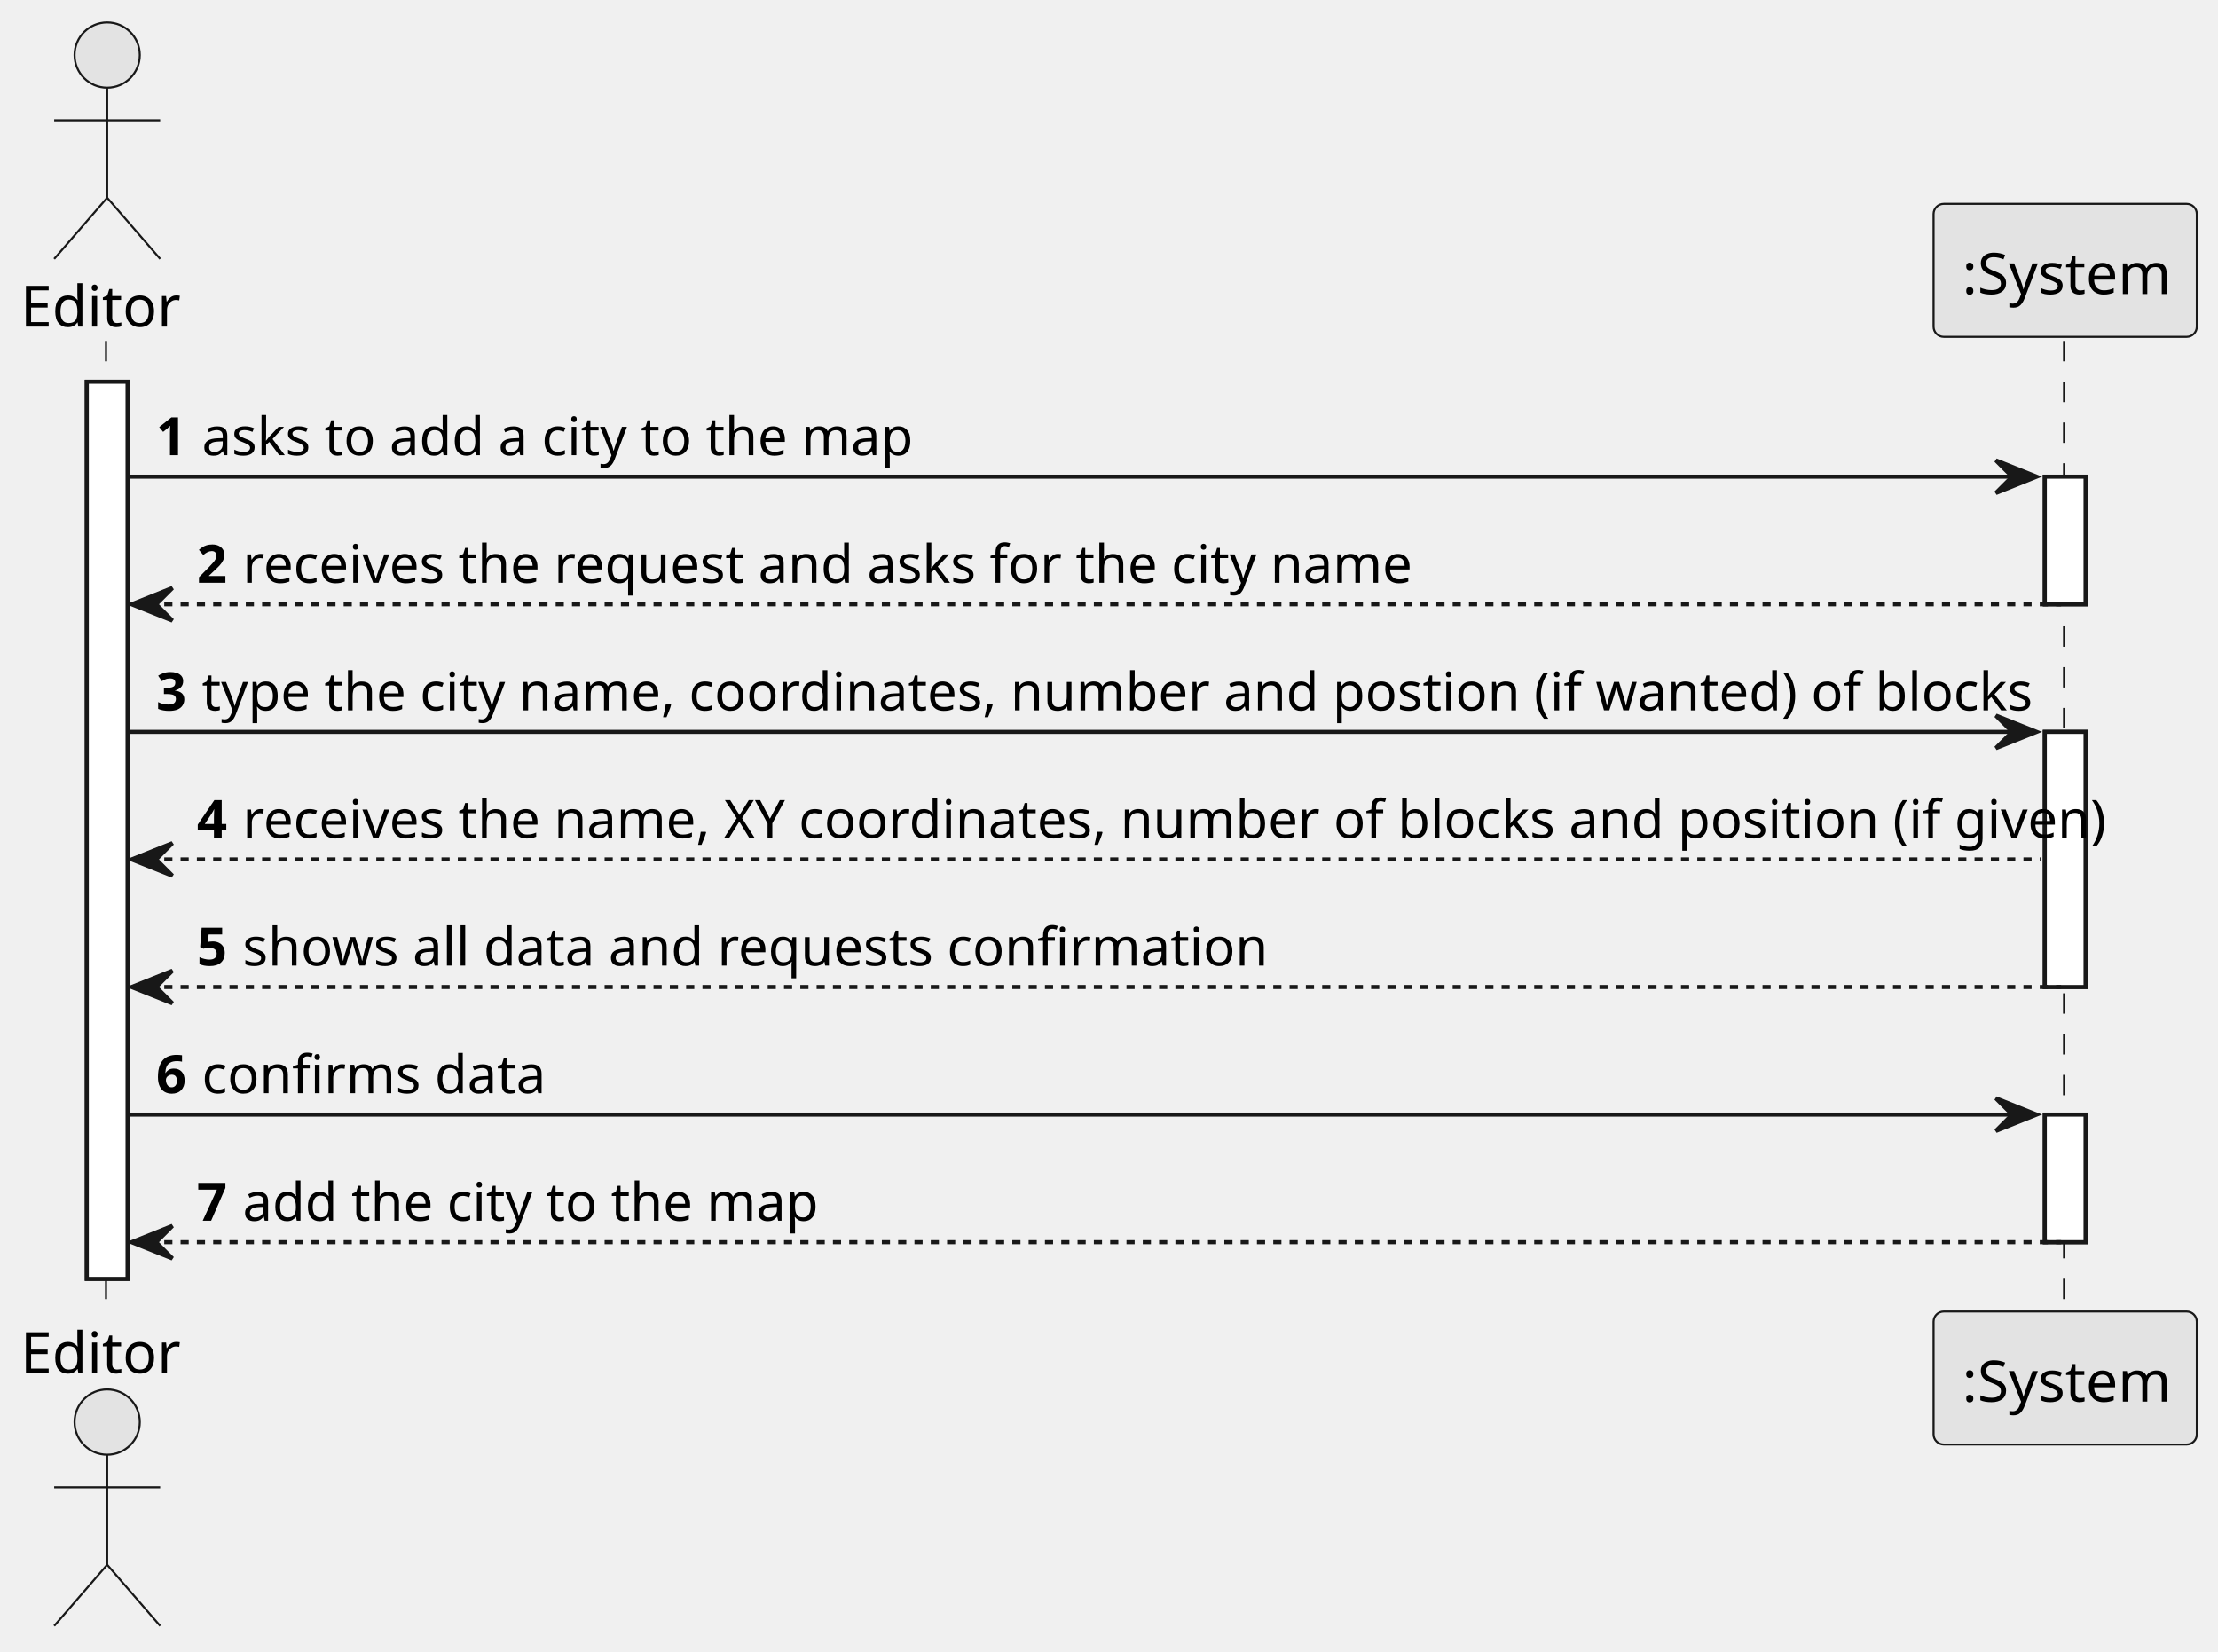
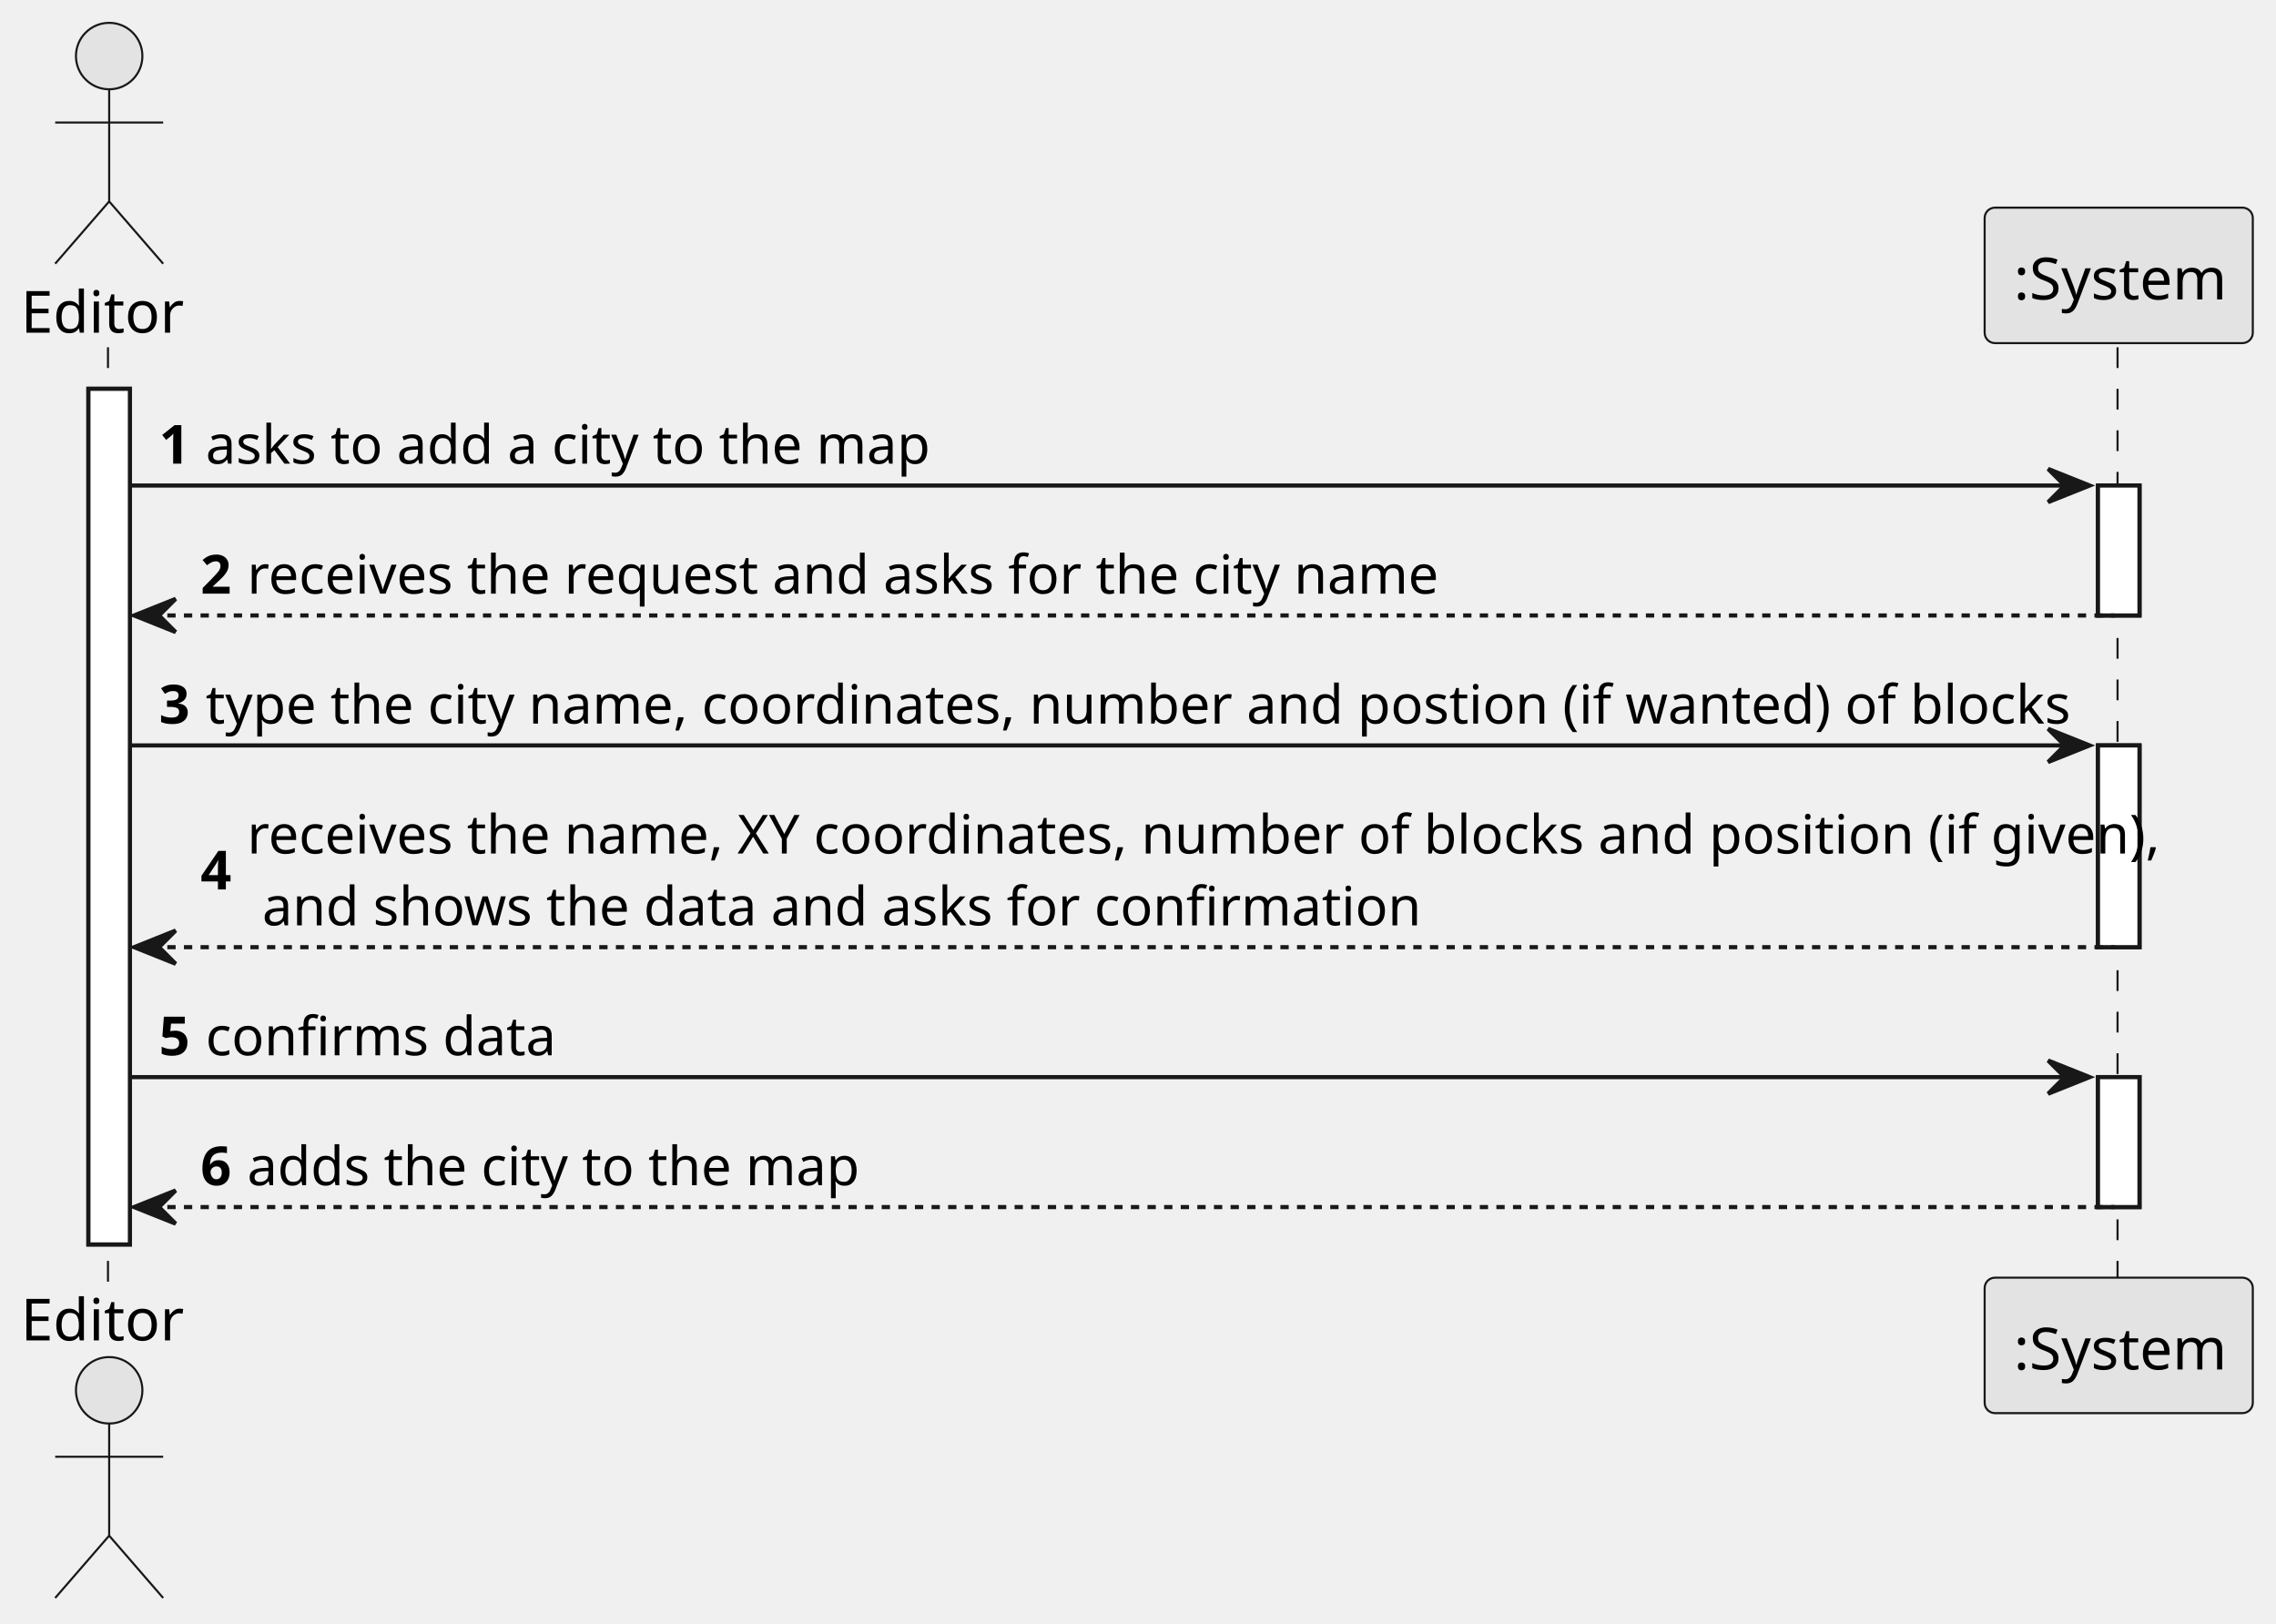
- <svg xmlns="http://www.w3.org/2000/svg" contentStyleType="text/css" height="405px" preserveAspectRatio="none" style="width:544px;height:405px;background:#FFFFFF;" version="1.1" viewBox="0 0 544 405" width="544px" zoomAndPan="magnify">
+ <svg xmlns="http://www.w3.org/2000/svg" contentStyleType="text/css" height="391px" preserveAspectRatio="none" style="width:548px;height:391px;background:#FFFFFF;" version="1.1" viewBox="0 0 548 391" width="548px" zoomAndPan="magnify">
  <defs />
  <g>
-     <rect fill="#FFFFFF" height="220.037" style="stroke:#181818;stroke-width:1.0;" width="10" x="21.286" y="93.621" />
-     <rect fill="#FFFFFF" height="31.291" style="stroke:#181818;stroke-width:1.0;" width="10" x="501.521" y="116.912" />
-     <rect fill="#FFFFFF" height="62.582" style="stroke:#181818;stroke-width:1.0;" width="10" x="501.521" y="179.494" />
-     <rect fill="#FFFFFF" height="31.291" style="stroke:#181818;stroke-width:1.0;" width="10" x="501.521" y="273.367" />
-     <line style="stroke:#181818;stroke-width:0.5;stroke-dasharray:5.0,5.0;" x1="26" x2="26" y1="83.621" y2="322.658" />
-     <line style="stroke:#181818;stroke-width:0.5;stroke-dasharray:5.0,5.0;" x1="506.238" x2="506.238" y1="83.621" y2="322.658" />
+     <rect fill="#FFFFFF" height="206.037" style="stroke:#181818;stroke-width:1.0;" width="10" x="21.286" y="93.621" />
+     <rect fill="#FFFFFF" height="31.291" style="stroke:#181818;stroke-width:1.0;" width="10" x="505.133" y="116.912" />
+     <rect fill="#FFFFFF" height="48.582" style="stroke:#181818;stroke-width:1.0;" width="10" x="505.133" y="179.494" />
+     <rect fill="#FFFFFF" height="31.291" style="stroke:#181818;stroke-width:1.0;" width="10" x="505.133" y="259.367" />
+     <line style="stroke:#181818;stroke-width:0.5;stroke-dasharray:5.0,5.0;" x1="26" x2="26" y1="83.621" y2="308.658" />
+     <line style="stroke:#181818;stroke-width:0.5;stroke-dasharray:5.0,5.0;" x1="509.85" x2="509.85" y1="83.621" y2="308.658" />
    <text fill="#000000" font-family="sans-serif" font-size="14" lengthAdjust="spacing" textLength="36.572" x="5" y="80.107">Editor</text>
    <ellipse cx="26.286" cy="13.5" fill="#E3E3E3" rx="8" ry="8" style="stroke:#181818;stroke-width:0.5;" />
    <path d="M26.286,21.5 L26.286,48.5 M13.286,29.5 L39.286,29.5 M26.286,48.5 L13.286,63.5 M26.286,48.5 L39.286,63.5 " fill="none" style="stroke:#181818;stroke-width:0.5;" />
-     <text fill="#000000" font-family="sans-serif" font-size="14" lengthAdjust="spacing" textLength="36.572" x="5" y="336.766">Editor</text>
-     <ellipse cx="26.286" cy="348.779" fill="#E3E3E3" rx="8" ry="8" style="stroke:#181818;stroke-width:0.5;" />
-     <path d="M26.286,356.779 L26.286,383.779 M13.286,364.779 L39.286,364.779 M26.286,383.779 L13.286,398.779 M26.286,383.779 L39.286,398.779 " fill="none" style="stroke:#181818;stroke-width:0.5;" />
-     <rect fill="#E3E3E3" height="32.621" rx="2.5" ry="2.5" style="stroke:#181818;stroke-width:0.5;" width="64.565" x="474.238" y="50" />
-     <text fill="#000000" font-family="sans-serif" font-size="14" lengthAdjust="spacing" textLength="50.565" x="481.238" y="72.107">:System</text>
-     <rect fill="#E3E3E3" height="32.621" rx="2.5" ry="2.5" style="stroke:#181818;stroke-width:0.5;" width="64.565" x="474.238" y="321.658" />
-     <text fill="#000000" font-family="sans-serif" font-size="14" lengthAdjust="spacing" textLength="50.565" x="481.238" y="343.766">:System</text>
-     <rect fill="#FFFFFF" height="220.037" style="stroke:#181818;stroke-width:1.0;" width="10" x="21.286" y="93.621" />
-     <rect fill="#FFFFFF" height="31.291" style="stroke:#181818;stroke-width:1.0;" width="10" x="501.521" y="116.912" />
-     <rect fill="#FFFFFF" height="62.582" style="stroke:#181818;stroke-width:1.0;" width="10" x="501.521" y="179.494" />
-     <rect fill="#FFFFFF" height="31.291" style="stroke:#181818;stroke-width:1.0;" width="10" x="501.521" y="273.367" />
-     <polygon fill="#181818" points="489.521,112.912,499.521,116.912,489.521,120.912,493.521,116.912" style="stroke:#181818;stroke-width:1.0;" />
-     <line style="stroke:#181818;stroke-width:1.0;" x1="31.286" x2="495.521" y1="116.912" y2="116.912" />
+     <text fill="#000000" font-family="sans-serif" font-size="14" lengthAdjust="spacing" textLength="36.572" x="5" y="322.766">Editor</text>
+     <ellipse cx="26.286" cy="334.779" fill="#E3E3E3" rx="8" ry="8" style="stroke:#181818;stroke-width:0.5;" />
+     <path d="M26.286,342.779 L26.286,369.779 M13.286,350.779 L39.286,350.779 M26.286,369.779 L13.286,384.779 M26.286,369.779 L39.286,384.779 " fill="none" style="stroke:#181818;stroke-width:0.5;" />
+     <rect fill="#E3E3E3" height="32.621" rx="2.5" ry="2.5" style="stroke:#181818;stroke-width:0.5;" width="64.565" x="477.85" y="50" />
+     <text fill="#000000" font-family="sans-serif" font-size="14" lengthAdjust="spacing" textLength="50.565" x="484.85" y="72.107">:System</text>
+     <rect fill="#E3E3E3" height="32.621" rx="2.5" ry="2.5" style="stroke:#181818;stroke-width:0.5;" width="64.565" x="477.85" y="307.658" />
+     <text fill="#000000" font-family="sans-serif" font-size="14" lengthAdjust="spacing" textLength="50.565" x="484.85" y="329.766">:System</text>
+     <rect fill="#FFFFFF" height="206.037" style="stroke:#181818;stroke-width:1.0;" width="10" x="21.286" y="93.621" />
+     <rect fill="#FFFFFF" height="31.291" style="stroke:#181818;stroke-width:1.0;" width="10" x="505.133" y="116.912" />
+     <rect fill="#FFFFFF" height="48.582" style="stroke:#181818;stroke-width:1.0;" width="10" x="505.133" y="179.494" />
+     <rect fill="#FFFFFF" height="31.291" style="stroke:#181818;stroke-width:1.0;" width="10" x="505.133" y="259.367" />
+     <polygon fill="#181818" points="493.133,112.912,503.133,116.912,493.133,120.912,497.133,116.912" style="stroke:#181818;stroke-width:1.0;" />
+     <line style="stroke:#181818;stroke-width:1.0;" x1="31.286" x2="499.133" y1="116.912" y2="116.912" />
    <text fill="#000000" font-family="sans-serif" font-size="13" font-weight="bold" lengthAdjust="spacing" textLength="7.23" x="38.286" y="111.649">1</text>
    <text fill="#000000" font-family="sans-serif" font-size="13" lengthAdjust="spacing" textLength="165.477" x="49.516" y="111.649">asks to add a city to the map</text>
    <polygon fill="#181818" points="42.286,144.203,32.286,148.203,42.286,152.203,38.286,148.203" style="stroke:#181818;stroke-width:1.0;" />
-     <line style="stroke:#181818;stroke-width:1.0;stroke-dasharray:2.0,2.0;" x1="36.286" x2="505.521" y1="148.203" y2="148.203" />
+     <line style="stroke:#181818;stroke-width:1.0;stroke-dasharray:2.0,2.0;" x1="36.286" x2="509.133" y1="148.203" y2="148.203" />
    <text fill="#000000" font-family="sans-serif" font-size="13" font-weight="bold" lengthAdjust="spacing" textLength="7.23" x="48.286" y="142.94">2</text>
    <text fill="#000000" font-family="sans-serif" font-size="13" lengthAdjust="spacing" textLength="272.416" x="59.516" y="142.94">receives the request and asks for the city name</text>
-     <polygon fill="#181818" points="489.521,175.494,499.521,179.494,489.521,183.494,493.521,179.494" style="stroke:#181818;stroke-width:1.0;" />
-     <line style="stroke:#181818;stroke-width:1.0;" x1="31.286" x2="495.521" y1="179.494" y2="179.494" />
+     <polygon fill="#181818" points="493.133,175.494,503.133,179.494,493.133,183.494,497.133,179.494" style="stroke:#181818;stroke-width:1.0;" />
+     <line style="stroke:#181818;stroke-width:1.0;" x1="31.286" x2="499.133" y1="179.494" y2="179.494" />
    <text fill="#000000" font-family="sans-serif" font-size="13" font-weight="bold" lengthAdjust="spacing" textLength="7.23" x="38.286" y="174.231">3</text>
    <text fill="#000000" font-family="sans-serif" font-size="13" lengthAdjust="spacing" textLength="421.281" x="49.516" y="174.231">type the city name, coordinates, number and postion (if wanted) of blocks</text>
-     <polygon fill="#181818" points="42.286,206.785,32.286,210.785,42.286,214.785,38.286,210.785" style="stroke:#181818;stroke-width:1.0;" />
-     <line style="stroke:#181818;stroke-width:1.0;stroke-dasharray:2.0,2.0;" x1="36.286" x2="500.521" y1="210.785" y2="210.785" />
-     <text fill="#000000" font-family="sans-serif" font-size="13" font-weight="bold" lengthAdjust="spacing" textLength="7.23" x="48.286" y="205.523">4</text>
-     <text fill="#000000" font-family="sans-serif" font-size="13" lengthAdjust="spacing" textLength="435.005" x="59.516" y="205.523">receives the name, XY coordinates, number of blocks and position (if given)</text>
-     <polygon fill="#181818" points="42.286,238.076,32.286,242.076,42.286,246.076,38.286,242.076" style="stroke:#181818;stroke-width:1.0;" />
-     <line style="stroke:#181818;stroke-width:1.0;stroke-dasharray:2.0,2.0;" x1="36.286" x2="505.521" y1="242.076" y2="242.076" />
-     <text fill="#000000" font-family="sans-serif" font-size="13" font-weight="bold" lengthAdjust="spacing" textLength="7.23" x="48.286" y="236.814">5</text>
-     <text fill="#000000" font-family="sans-serif" font-size="13" lengthAdjust="spacing" textLength="235.574" x="59.516" y="236.814">shows all data and requests confirmation</text>
-     <polygon fill="#181818" points="489.521,269.367,499.521,273.367,489.521,277.367,493.521,273.367" style="stroke:#181818;stroke-width:1.0;" />
-     <line style="stroke:#181818;stroke-width:1.0;" x1="31.286" x2="495.521" y1="273.367" y2="273.367" />
-     <text fill="#000000" font-family="sans-serif" font-size="13" font-weight="bold" lengthAdjust="spacing" textLength="7.23" x="38.286" y="268.104">6</text>
-     <text fill="#000000" font-family="sans-serif" font-size="13" lengthAdjust="spacing" textLength="78.032" x="49.516" y="268.104">confirms data</text>
-     <polygon fill="#181818" points="42.286,300.658,32.286,304.658,42.286,308.658,38.286,304.658" style="stroke:#181818;stroke-width:1.0;" />
-     <line style="stroke:#181818;stroke-width:1.0;stroke-dasharray:2.0,2.0;" x1="36.286" x2="505.521" y1="304.658" y2="304.658" />
-     <text fill="#000000" font-family="sans-serif" font-size="13" font-weight="bold" lengthAdjust="spacing" textLength="7.23" x="48.286" y="299.396">7</text>
-     <text fill="#000000" font-family="sans-serif" font-size="13" lengthAdjust="spacing" textLength="131.523" x="59.516" y="299.396">add the city to the map</text>
+     <polygon fill="#181818" points="42.286,224.076,32.286,228.076,42.286,232.076,38.286,228.076" style="stroke:#181818;stroke-width:1.0;" />
+     <line style="stroke:#181818;stroke-width:1.0;stroke-dasharray:2.0,2.0;" x1="36.286" x2="509.133" y1="228.076" y2="228.076" />
+     <text fill="#000000" font-family="sans-serif" font-size="13" font-weight="bold" lengthAdjust="spacing" textLength="7.23" x="48.286" y="214.168">4</text>
+     <text fill="#000000" font-family="sans-serif" font-size="13" lengthAdjust="spacing" textLength="438.617" x="59.516" y="205.523">receives the name, XY coordinates, number of blocks and position (if given),</text>
+     <text fill="#000000" font-family="sans-serif" font-size="13" lengthAdjust="spacing" textLength="261.593" x="63.128" y="222.814">and shows the data and asks for confirmation</text>
+     <polygon fill="#181818" points="493.133,255.367,503.133,259.367,493.133,263.367,497.133,259.367" style="stroke:#181818;stroke-width:1.0;" />
+     <line style="stroke:#181818;stroke-width:1.0;" x1="31.286" x2="499.133" y1="259.367" y2="259.367" />
+     <text fill="#000000" font-family="sans-serif" font-size="13" font-weight="bold" lengthAdjust="spacing" textLength="7.23" x="38.286" y="254.105">5</text>
+     <text fill="#000000" font-family="sans-serif" font-size="13" lengthAdjust="spacing" textLength="78.032" x="49.516" y="254.105">confirms data</text>
+     <polygon fill="#181818" points="42.286,286.658,32.286,290.658,42.286,294.658,38.286,290.658" style="stroke:#181818;stroke-width:1.0;" />
+     <line style="stroke:#181818;stroke-width:1.0;stroke-dasharray:2.0,2.0;" x1="36.286" x2="509.133" y1="290.658" y2="290.658" />
+     <text fill="#000000" font-family="sans-serif" font-size="13" font-weight="bold" lengthAdjust="spacing" textLength="7.23" x="48.286" y="285.396">6</text>
+     <text fill="#000000" font-family="sans-serif" font-size="13" lengthAdjust="spacing" textLength="138.023" x="59.516" y="285.396">adds the city to the map</text>
  </g>
</svg>
